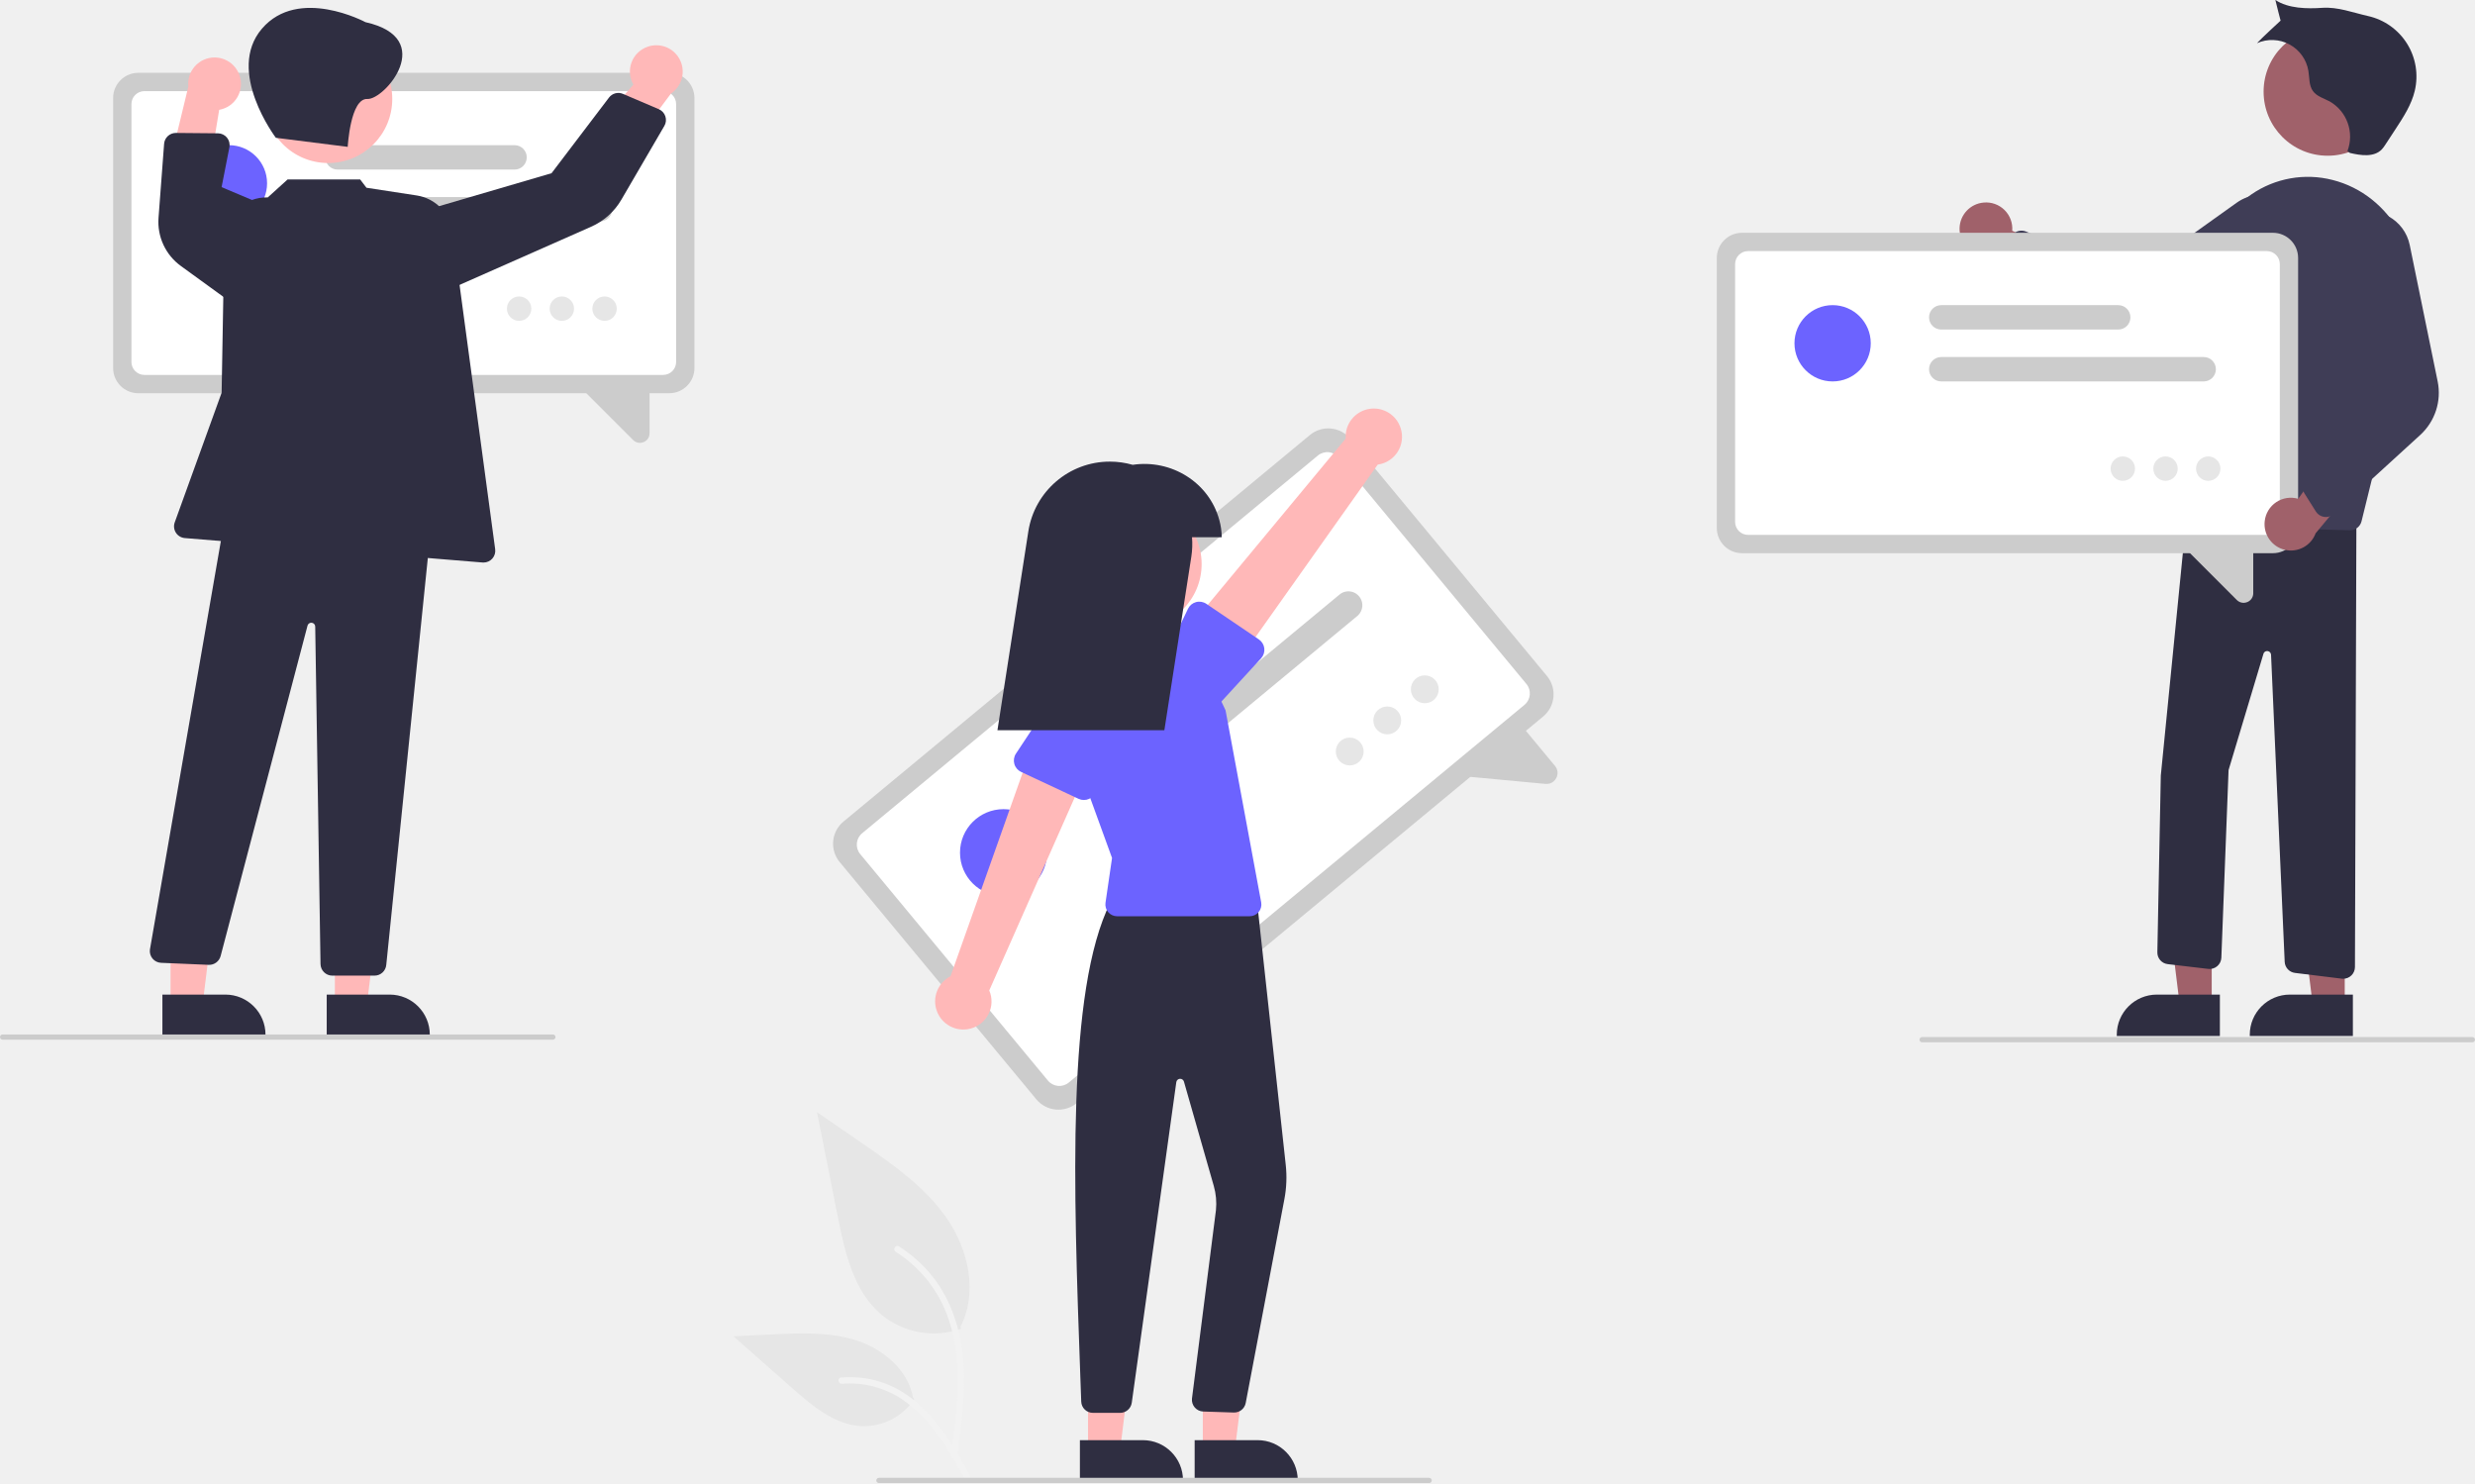
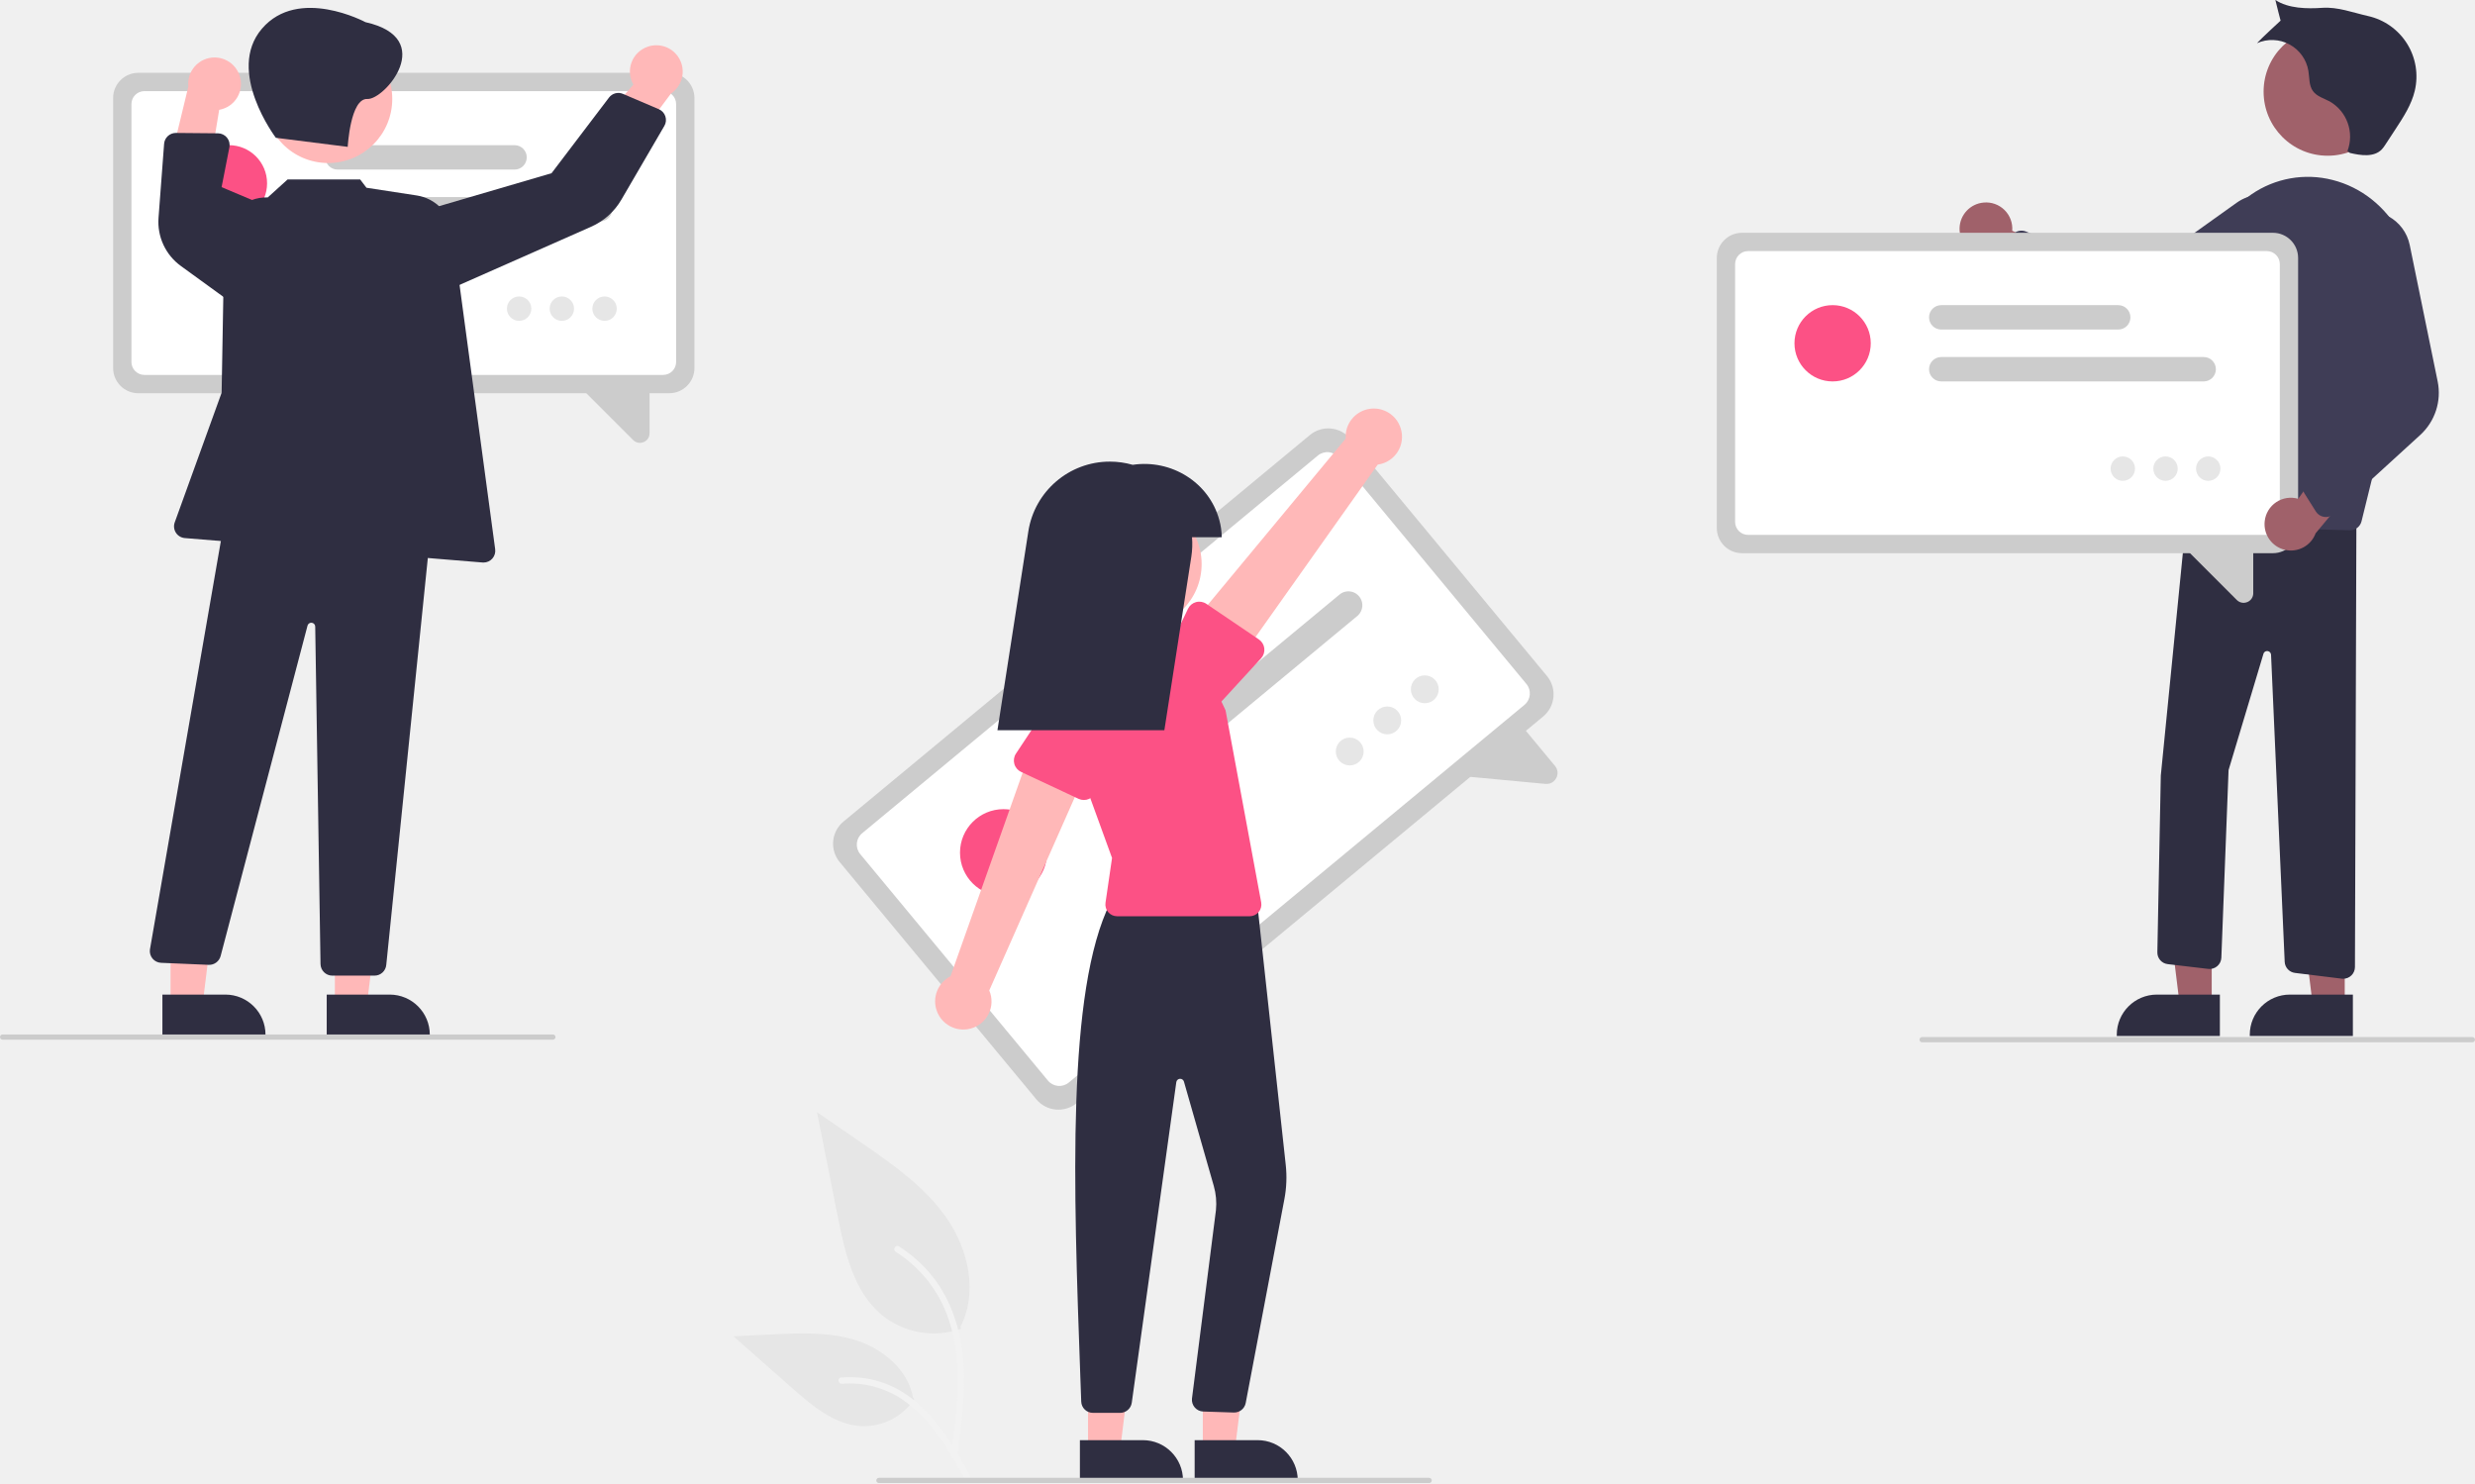
<svg xmlns="http://www.w3.org/2000/svg" data-name="Layer 1" width="949" height="568.653" viewBox="0 0 949 568.653">
  <path d="M493.954,675.174a31.517,31.517,0,0,1-30.435-5.361c-10.66-8.947-14.002-23.687-16.721-37.336l-8.043-40.37,16.84,11.595c12.11,8.339,24.493,16.944,32.878,29.023s12.045,28.566,5.308,41.635" transform="translate(-125.5 -165.6736)" fill="#e6e6e6" />
  <path d="M492.515,724.05c1.704-12.415,3.457-24.99,2.261-37.538-1.062-11.144-4.462-22.029-11.383-30.953a51.491,51.491,0,0,0-13.211-11.971c-1.321-.834-2.537,1.26-1.222,2.09a48.952,48.952,0,0,1,19.363,23.363c4.216,10.722,4.893,22.411,4.166,33.801-.439,6.888-1.37,13.731-2.309,20.565a1.254,1.254,0,0,0,.845,1.489,1.218,1.218,0,0,0,1.489-.845Z" transform="translate(-125.5 -165.6736)" fill="#f2f2f2" />
  <path d="M476.098,702.081a23.201,23.201,0,0,1-20.215,10.433c-10.233-.486-18.764-7.628-26.444-14.408l-22.715-20.056,15.034-.719c10.811-.517,21.901-1,32.199,2.334s19.794,11.358,21.677,22.016" transform="translate(-125.5 -165.6736)" fill="#e6e6e6" />
  <path d="M497.332,731.187c-8.204-14.516-17.719-30.648-34.722-35.805a38.746,38.746,0,0,0-14.604-1.508c-1.551.134-1.163,2.524.384,2.39a35.996,35.996,0,0,1,23.306,6.166c6.572,4.473,11.688,10.692,16.019,17.287,2.653,4.039,5.029,8.25,7.405,12.455.759,1.344,2.979.374,2.211-.986Z" transform="translate(-125.5 -165.6736)" fill="#f2f2f2" />
  <path d="M717.213,440.397,538.36,588.632a11.027,11.027,0,0,1-15.508-1.452L447.457,496.211a11.027,11.027,0,0,1,1.452-15.508L627.761,332.469A11.027,11.027,0,0,1,643.27,333.92L718.665,424.889A11.027,11.027,0,0,1,717.213,440.397Z" transform="translate(-125.5 -165.6736)" fill="#ccc" />
  <path d="M710.046,435.934,535.304,580.76a5.68,5.68,0,0,1-7.989-.748l-71.987-86.857a5.68,5.68,0,0,1,.748-7.989L630.817,340.34a5.68,5.68,0,0,1,7.989.748l71.987,86.857A5.68,5.68,0,0,1,710.046,435.934Z" transform="translate(-125.5 -165.6736)" fill="#fff" />
  <path d="M718.101,466.25l-35.94-3.364,25.723-20.245,13.857,16.719a4.152,4.152,0,0,1,.482,4.661,4.279,4.279,0,0,1-1.051,1.302A4.16,4.16,0,0,1,718.101,466.25Z" transform="translate(-125.5 -165.6736)" fill="#ccc" />
  <path d="M645.928,401.875l-88.399,73.265a5.34,5.34,0,1,1-6.815-8.223l88.399-73.265a5.34,5.34,0,1,1,6.815,8.223Z" transform="translate(-125.5 -165.6736)" fill="#ccc" />
  <path d="M602.664,408.255l-59.618,49.411a5.34,5.34,0,1,1-6.815-8.223l59.618-49.411a5.34,5.34,0,0,1,6.815,8.223Z" transform="translate(-125.5 -165.6736)" fill="#ccc" />
-   <circle cx="384.787" cy="326.947" r="16.688" fill="#6c63ff" />
+   <circle cx="384.787" cy="326.947" r="16.688" fill="#FC5185" />
  <circle cx="517.532" cy="288.156" r="5.34" fill="#e6e6e6" />
  <circle cx="531.923" cy="276.229" r="5.34" fill="#e6e6e6" />
  <circle cx="546.313" cy="264.302" r="5.34" fill="#e6e6e6" />
  <polygon points="461.198 556.214 473.458 556.213 479.29 508.925 461.196 508.926 461.198 556.214" fill="#ffb8b8" />
  <path d="M583.571,717.885l24.144-.001h.001a15.386,15.386,0,0,1,15.386,15.386v.5l-39.531.001Z" transform="translate(-125.5 -165.6736)" fill="#2f2e41" />
  <polygon points="417.198 556.214 429.458 556.213 435.29 508.925 417.196 508.926 417.198 556.214" fill="#ffb8b8" />
  <path d="M539.571,717.885l24.144-.001h.001a15.386,15.386,0,0,1,15.386,15.386v.5l-39.531.001Z" transform="translate(-125.5 -165.6736)" fill="#2f2e41" />
  <path d="M555.001,707.419h-.002l-10.426-.003a4.482,4.482,0,0,1-4.495-4.338l-.328-9.121c-2.635-72.94-5.361-148.364,11.517-182.265l.132-.267,55.88-2.022,11.219,102.911a44.621,44.621,0,0,1-.52,13.164L603.148,703.627a4.499,4.499,0,0,1-4.597,3.658l-11.71-.38a4.502,4.502,0,0,1-4.302-4.943l9.199-72.279a24.702,24.702,0,0,0-.835-9.284l-11.44-39.994a1.5,1.5,0,0,0-2.928.206L559.458,703.538A4.518,4.518,0,0,1,555.001,707.419Z" transform="translate(-125.5 -165.6736)" fill="#2f2e41" />
  <circle cx="436.183" cy="216.281" r="24.561" fill="#ffb8b8" />
-   <path d="M604.66,517h-50.823a4.5,4.5,0,0,1-4.453-5.15l2.511-17.196-14.744-40.554a29.844,29.844,0,0,1,24.009-39.767h0a29.73,29.73,0,0,1,31.021,16.815l3.239,6.891L609.085,511.679a4.5,4.5,0,0,1-4.425,5.32Z" transform="translate(-125.5 -165.6736)" fill="#6c63ff" />
+   <path d="M604.66,517h-50.823a4.5,4.5,0,0,1-4.453-5.15l2.511-17.196-14.744-40.554a29.844,29.844,0,0,1,24.009-39.767h0a29.73,29.73,0,0,1,31.021,16.815l3.239,6.891L609.085,511.679a4.5,4.5,0,0,1-4.425,5.32Z" transform="translate(-125.5 -165.6736)" fill="#FC5185" />
  <path d="M497.374,560.136a10.743,10.743,0,0,0,7.445-14.694l39.602-89.472-22.655-5.706L489.962,540.006a10.801,10.801,0,0,0,7.412,20.13Z" transform="translate(-125.5 -165.6736)" fill="#ffb8b8" />
-   <path d="M539.06,471.971l-22.033-10.314a4.817,4.817,0,0,1-1.974-7.022l13.39-20.223a13.377,13.377,0,0,1,24.198,11.413l-6.924,23.163a4.817,4.817,0,0,1-6.657,2.982Z" transform="translate(-125.5 -165.6736)" fill="#6c63ff" />
+   <path d="M539.06,471.971l-22.033-10.314a4.817,4.817,0,0,1-1.974-7.022l13.39-20.223a13.377,13.377,0,0,1,24.198,11.413l-6.924,23.163a4.817,4.817,0,0,1-6.657,2.982Z" transform="translate(-125.5 -165.6736)" fill="#FC5185" />
  <path d="M662.575,329.897a10.743,10.743,0,0,1-8.809,13.919L597.197,423.651,580.695,407.115l60.794-73.275a10.801,10.801,0,0,1,21.086-3.943Z" transform="translate(-125.5 -165.6736)" fill="#ffb8b8" />
-   <path d="M610.279,414.281a4.812,4.812,0,0,1-1.235,3.816l-16.349,17.809a13.377,13.377,0,0,1-22.195-14.939L581.012,399.109a4.817,4.817,0,0,1,7.042-1.9l20.142,13.643A4.811,4.811,0,0,1,610.279,414.281Z" transform="translate(-125.5 -165.6736)" fill="#6c63ff" />
+   <path d="M610.279,414.281a4.812,4.812,0,0,1-1.235,3.816l-16.349,17.809a13.377,13.377,0,0,1-22.195-14.939L581.012,399.109a4.817,4.817,0,0,1,7.042-1.9l20.142,13.643A4.811,4.811,0,0,1,610.279,414.281Z" transform="translate(-125.5 -165.6736)" fill="#FC5185" />
  <path d="M593.955,371.674a25.26,25.26,0,0,0-.918-6.576c-3.957-14.622-18.565-23.399-33.225-21.196a31.7,31.7,0,0,0-8.769-1.228h0a31.621,31.621,0,0,0-31.246,26.767l-11.842,76.233h64l10.334-66.526a31.777,31.777,0,0,0,.269-7.474Z" transform="translate(-125.5 -165.6736)" fill="#2f2e41" />
  <path d="M673.5,734.326h-211a1,1,0,1,1,0-2h211a1,1,0,0,1,0,2Z" transform="translate(-125.5 -165.6736)" fill="#ccc" />
  <path d="M886.07,243.341a10.056,10.056,0,0,1,10.986,10.819l32.707,14.395-15.602,10.071-28.667-15.214a10.11,10.11,0,0,1,.576-20.071Z" transform="translate(-125.5 -165.6736)" fill="#a0616a" />
  <circle cx="892.502" cy="35.15" r="24.561" fill="#a0616a" />
  <polygon points="848.05 385.364 835.79 385.363 829.958 338.075 848.052 338.076 848.05 385.364" fill="#a0616a" />
  <path d="M976.676,562.921l-39.531-.001v-.5a15.386,15.386,0,0,1,15.386-15.386h.001l24.144.001Z" transform="translate(-125.5 -165.6736)" fill="#2f2e41" />
  <polygon points="899.05 385.364 886.79 385.363 880.958 338.075 899.052 338.076 899.05 385.364" fill="#a0616a" />
  <path d="M1027.676,562.921l-39.531-.001v-.5a15.386,15.386,0,0,1,15.386-15.386h.001l24.144.001Z" transform="translate(-125.5 -165.6736)" fill="#2f2e41" />
  <path d="M1023.969,540.966a4.507,4.507,0,0,1-.549-.034l-17.946-2.209a4.493,4.493,0,0,1-3.944-4.235L996.3,416.723a1.5,1.5,0,0,0-2.857-.554l-13.434,44.784L977.242,532.89a4.498,4.498,0,0,1-5.023,4.295l-15.541-1.829a4.485,4.485,0,0,1-3.973-4.557l1.319-67.714,10.529-106.292.47.018,64.022,2.468-.577,177.201a4.501,4.501,0,0,1-4.501,4.485Z" transform="translate(-125.5 -165.6736)" fill="#2f2e41" />
  <path d="M1026.62,368.992c-.039,0-.078,0-.117-.001l-64.479-1.689a4.5,4.5,0,0,1-4.341-5.104l12.39-91.191a44.132,44.132,0,0,1,18.68-30.792,38.196,38.196,0,0,1,31.108-5.547c22.506,5.703,36.008,29.87,30.097,53.872l-18.968,77.029A4.526,4.526,0,0,1,1026.62,368.992Z" transform="translate(-125.5 -165.6736)" fill="#3f3d56" />
  <path d="M942.03,296.578a21.822,21.822,0,0,1-11.964-3.555l-37.602-24.67a4.499,4.499,0,0,1-.799-6.856l5.665-5.98a4.484,4.484,0,0,1,4.932-1.087l42.002,16.726,38.909-27.786a16.155,16.155,0,1,1,16.446,27.678l-48.088,23.357A21.74,21.74,0,0,1,942.03,296.578Z" transform="translate(-125.5 -165.6736)" fill="#3f3d56" />
  <path d="M1026.512,224.311c4.19.989,9.245,1.749,12.24-1.345a12.511,12.511,0,0,0,1.416-1.89l3.915-5.977c2.999-4.579,6.051-9.277,7.321-14.602a23.741,23.741,0,0,0-17.907-28.674c-5.846-1.309-11.566-3.561-17.542-3.15s-12.985.276-18-3c.313,1.46,2.003,7.913,2.003,7.913s-7.541,6.919-9.054,8.644a14.166,14.166,0,0,1,19.723,10.671c.428,2.626.177,5.538,1.737,7.693,1.484,2.05,4.145,2.768,6.382,3.952a15.563,15.563,0,0,1,6.847,19.045Z" transform="translate(-125.5 -165.6736)" fill="#2f2e41" />
  <path d="M997.023,377.788H793.434a9.664,9.664,0,0,1-9.653-9.653V264.586a9.664,9.664,0,0,1,9.653-9.653H997.023a9.664,9.664,0,0,1,9.653,9.653V368.135A9.664,9.664,0,0,1,997.023,377.788Z" transform="translate(-125.5 -165.6736)" fill="#ccc" />
  <path d="M994.683,370.768H795.774a4.978,4.978,0,0,1-4.973-4.973v-98.87a4.978,4.978,0,0,1,4.973-4.973H994.683a4.978,4.978,0,0,1,4.973,4.973v98.87A4.978,4.978,0,0,1,994.683,370.768Z" transform="translate(-125.5 -165.6736)" fill="#fff" />
  <path d="M983.164,395.73l-22.37-22.37,28.68.725V393.117a3.639,3.639,0,0,1-2.282,3.415,3.75,3.75,0,0,1-1.438.291A3.646,3.646,0,0,1,983.164,395.73Z" transform="translate(-125.5 -165.6736)" fill="#ccc" />
  <path d="M970.465,311.927H869.84a4.68,4.68,0,1,1,0-9.36H970.465a4.68,4.68,0,0,1,0,9.36Z" transform="translate(-125.5 -165.6736)" fill="#ccc" />
  <path d="M937.703,292.036H869.84a4.68,4.68,0,1,1,0-9.36H937.703a4.68,4.68,0,1,1,0,9.36Z" transform="translate(-125.5 -165.6736)" fill="#ccc" />
-   <circle cx="702.686" cy="131.628" r="14.626" fill="#6c63ff" />
+   <circle cx="702.686" cy="131.628" r="14.626" fill="#FC5185" />
  <circle cx="813.955" cy="179.692" r="4.68" fill="#e6e6e6" />
  <circle cx="830.336" cy="179.692" r="4.68" fill="#e6e6e6" />
  <circle cx="846.716" cy="179.692" r="4.68" fill="#e6e6e6" />
  <path d="M993.871,365.474a10.056,10.056,0,0,1,12.838-8.54l20.783-29.069,6.665,17.332-20.758,24.948a10.11,10.11,0,0,1-19.529-4.671Z" transform="translate(-125.5 -165.6736)" fill="#a0616a" />
  <path d="M1017.678,363.906a4.536,4.536,0,0,1-.981-.025,4.489,4.489,0,0,1-3.205-2.06l-4.392-6.968a4.48,4.48,0,0,1,.168-5.048l26.602-36.553-17.291-44.576a16.07,16.07,0,0,1,8.813-20.739h0a16.154,16.154,0,0,1,22.073,11.656l10.728,52.373a21.884,21.884,0,0,1-6.651,20.454l-33.21,30.325A4.487,4.487,0,0,1,1017.678,363.906Z" transform="translate(-125.5 -165.6736)" fill="#3f3d56" />
  <path d="M1073.5,565.326h-211a1,1,0,0,1,0-2h211a1,1,0,0,1,0,2Z" transform="translate(-125.5 -165.6736)" fill="#ccc" />
  <path d="M382.118,316.45H178.528a9.664,9.664,0,0,1-9.653-9.653V203.247a9.664,9.664,0,0,1,9.653-9.653H382.118a9.664,9.664,0,0,1,9.653,9.653V306.797A9.664,9.664,0,0,1,382.118,316.45Z" transform="translate(-125.5 -165.6736)" fill="#ccc" />
  <path d="M379.777,309.43H180.868a4.978,4.978,0,0,1-4.973-4.973v-98.87a4.978,4.978,0,0,1,4.973-4.973H379.777a4.978,4.978,0,0,1,4.973,4.973v98.87A4.978,4.978,0,0,1,379.777,309.43Z" transform="translate(-125.5 -165.6736)" fill="#fff" />
  <path d="M368.258,334.392l-22.37-22.37,28.68.725v19.032a3.639,3.639,0,0,1-2.282,3.415,3.75,3.75,0,0,1-1.438.291A3.646,3.646,0,0,1,368.258,334.392Z" transform="translate(-125.5 -165.6736)" fill="#ccc" />
  <path d="M355.559,250.588H254.934a4.68,4.68,0,1,1,0-9.36H355.559a4.68,4.68,0,0,1,0,9.36Z" transform="translate(-125.5 -165.6736)" fill="#ccc" />
  <path d="M322.798,230.697H254.934a4.68,4.68,0,1,1,0-9.36h67.863a4.68,4.68,0,1,1,0,9.36Z" transform="translate(-125.5 -165.6736)" fill="#ccc" />
-   <circle cx="87.78" cy="70.289" r="14.626" fill="#6c63ff" />
+   <circle cx="87.78" cy="70.289" r="14.626" fill="#FC5185" />
  <circle cx="199.049" cy="118.353" r="4.68" fill="#e6e6e6" />
  <circle cx="215.43" cy="118.353" r="4.68" fill="#e6e6e6" />
  <circle cx="231.811" cy="118.353" r="4.68" fill="#e6e6e6" />
  <path d="M373.674,183.645a10.056,10.056,0,0,0-5.31,14.476l-23.42,26.99,18.409,2.439,19.418-26.004A10.11,10.11,0,0,0,373.674,183.645Z" transform="translate(-125.5 -165.6736)" fill="#ffb8b8" />
  <path d="M217.298,194.451a10.056,10.056,0,0,1-7.754,13.328l-5.828,35.256L190.088,230.42l7.624-31.546a10.11,10.11,0,0,1,19.586-4.423Z" transform="translate(-125.5 -165.6736)" fill="#ffb8b8" />
  <polygon points="128.399 385.364 140.659 385.363 146.491 338.075 128.397 338.076 128.399 385.364" fill="#ffb8b8" />
  <path d="M250.772,547.035l24.144-.001h.001a15.386,15.386,0,0,1,15.386,15.386v.5l-39.531.001Z" transform="translate(-125.5 -165.6736)" fill="#2f2e41" />
  <polygon points="65.399 385.364 77.659 385.363 83.491 338.075 65.397 338.076 65.399 385.364" fill="#ffb8b8" />
  <path d="M187.772,547.035l24.144-.001h.001a15.386,15.386,0,0,1,15.386,15.386v.5l-39.531.001Z" transform="translate(-125.5 -165.6736)" fill="#2f2e41" />
  <circle cx="125.84" cy="37.947" r="24.561" fill="#ffb8b8" />
  <path d="M248.396,535.328l-2.031-129.406a1.5,1.5,0,0,0-2.959-.324l-33.291,126.576a4.555,4.555,0,0,1-4.571,3.459l-18.29-.782a4.501,4.501,0,0,1-4.272-5.061l28.249-162.658.058-.459,78.682,3.723.513.023L273.611,535.599a4.519,4.519,0,0,1-4.487,4.166H252.895A4.518,4.518,0,0,1,248.396,535.328Z" transform="translate(-125.5 -165.6736)" fill="#2f2e41" />
  <path d="M310.54,381.357l-114.178-9.37a4.499,4.499,0,0,1-3.864-6.015l17.981-49.712,1.035-59.003a16.181,16.181,0,0,1,16.667-15.891l7.593-6.883h27.82l2.422,3.176,19.357,2.975a16.272,16.272,0,0,1,13.58,13.833L315.368,376.272a4.501,4.501,0,0,1-4.454,5.101C310.79,381.373,310.665,381.368,310.54,381.357Z" transform="translate(-125.5 -165.6736)" fill="#2f2e41" />
  <path d="M288.294,246.355l48.684-14.264L359.011,203.083a4.499,4.499,0,0,1,5.352-1.416l13.756,5.88a4.5,4.5,0,0,1,2.119,6.403l-16.466,28.256A25.197,25.197,0,0,1,352.119,252.629l-57.261,25.312Z" transform="translate(-125.5 -165.6736)" fill="#2f2e41" />
  <path d="M194.893,267.691a20.865,20.865,0,0,1-8.604-18.575l2.136-28.308a4.512,4.512,0,0,1,4.488-4.161h.04l16.132.144a4.501,4.501,0,0,1,4.376,5.365l-2.993,15.271,21.36,9.025-17.987,34.993Z" transform="translate(-125.5 -165.6736)" fill="#2f2e41" />
  <path d="M265.628,174.17s-25.685-13.83-39.685,2.492,5.334,41.848,5.334,41.848l27.548,3.474s1-18.726,7.559-18.363S293.313,180.355,265.628,174.17Z" transform="translate(-125.5 -165.6736)" fill="#2f2e41" />
  <path d="M337.5,564.326h-211a1,1,0,0,1,0-2h211a1,1,0,0,1,0,2Z" transform="translate(-125.5 -165.6736)" fill="#ccc" />
</svg>
